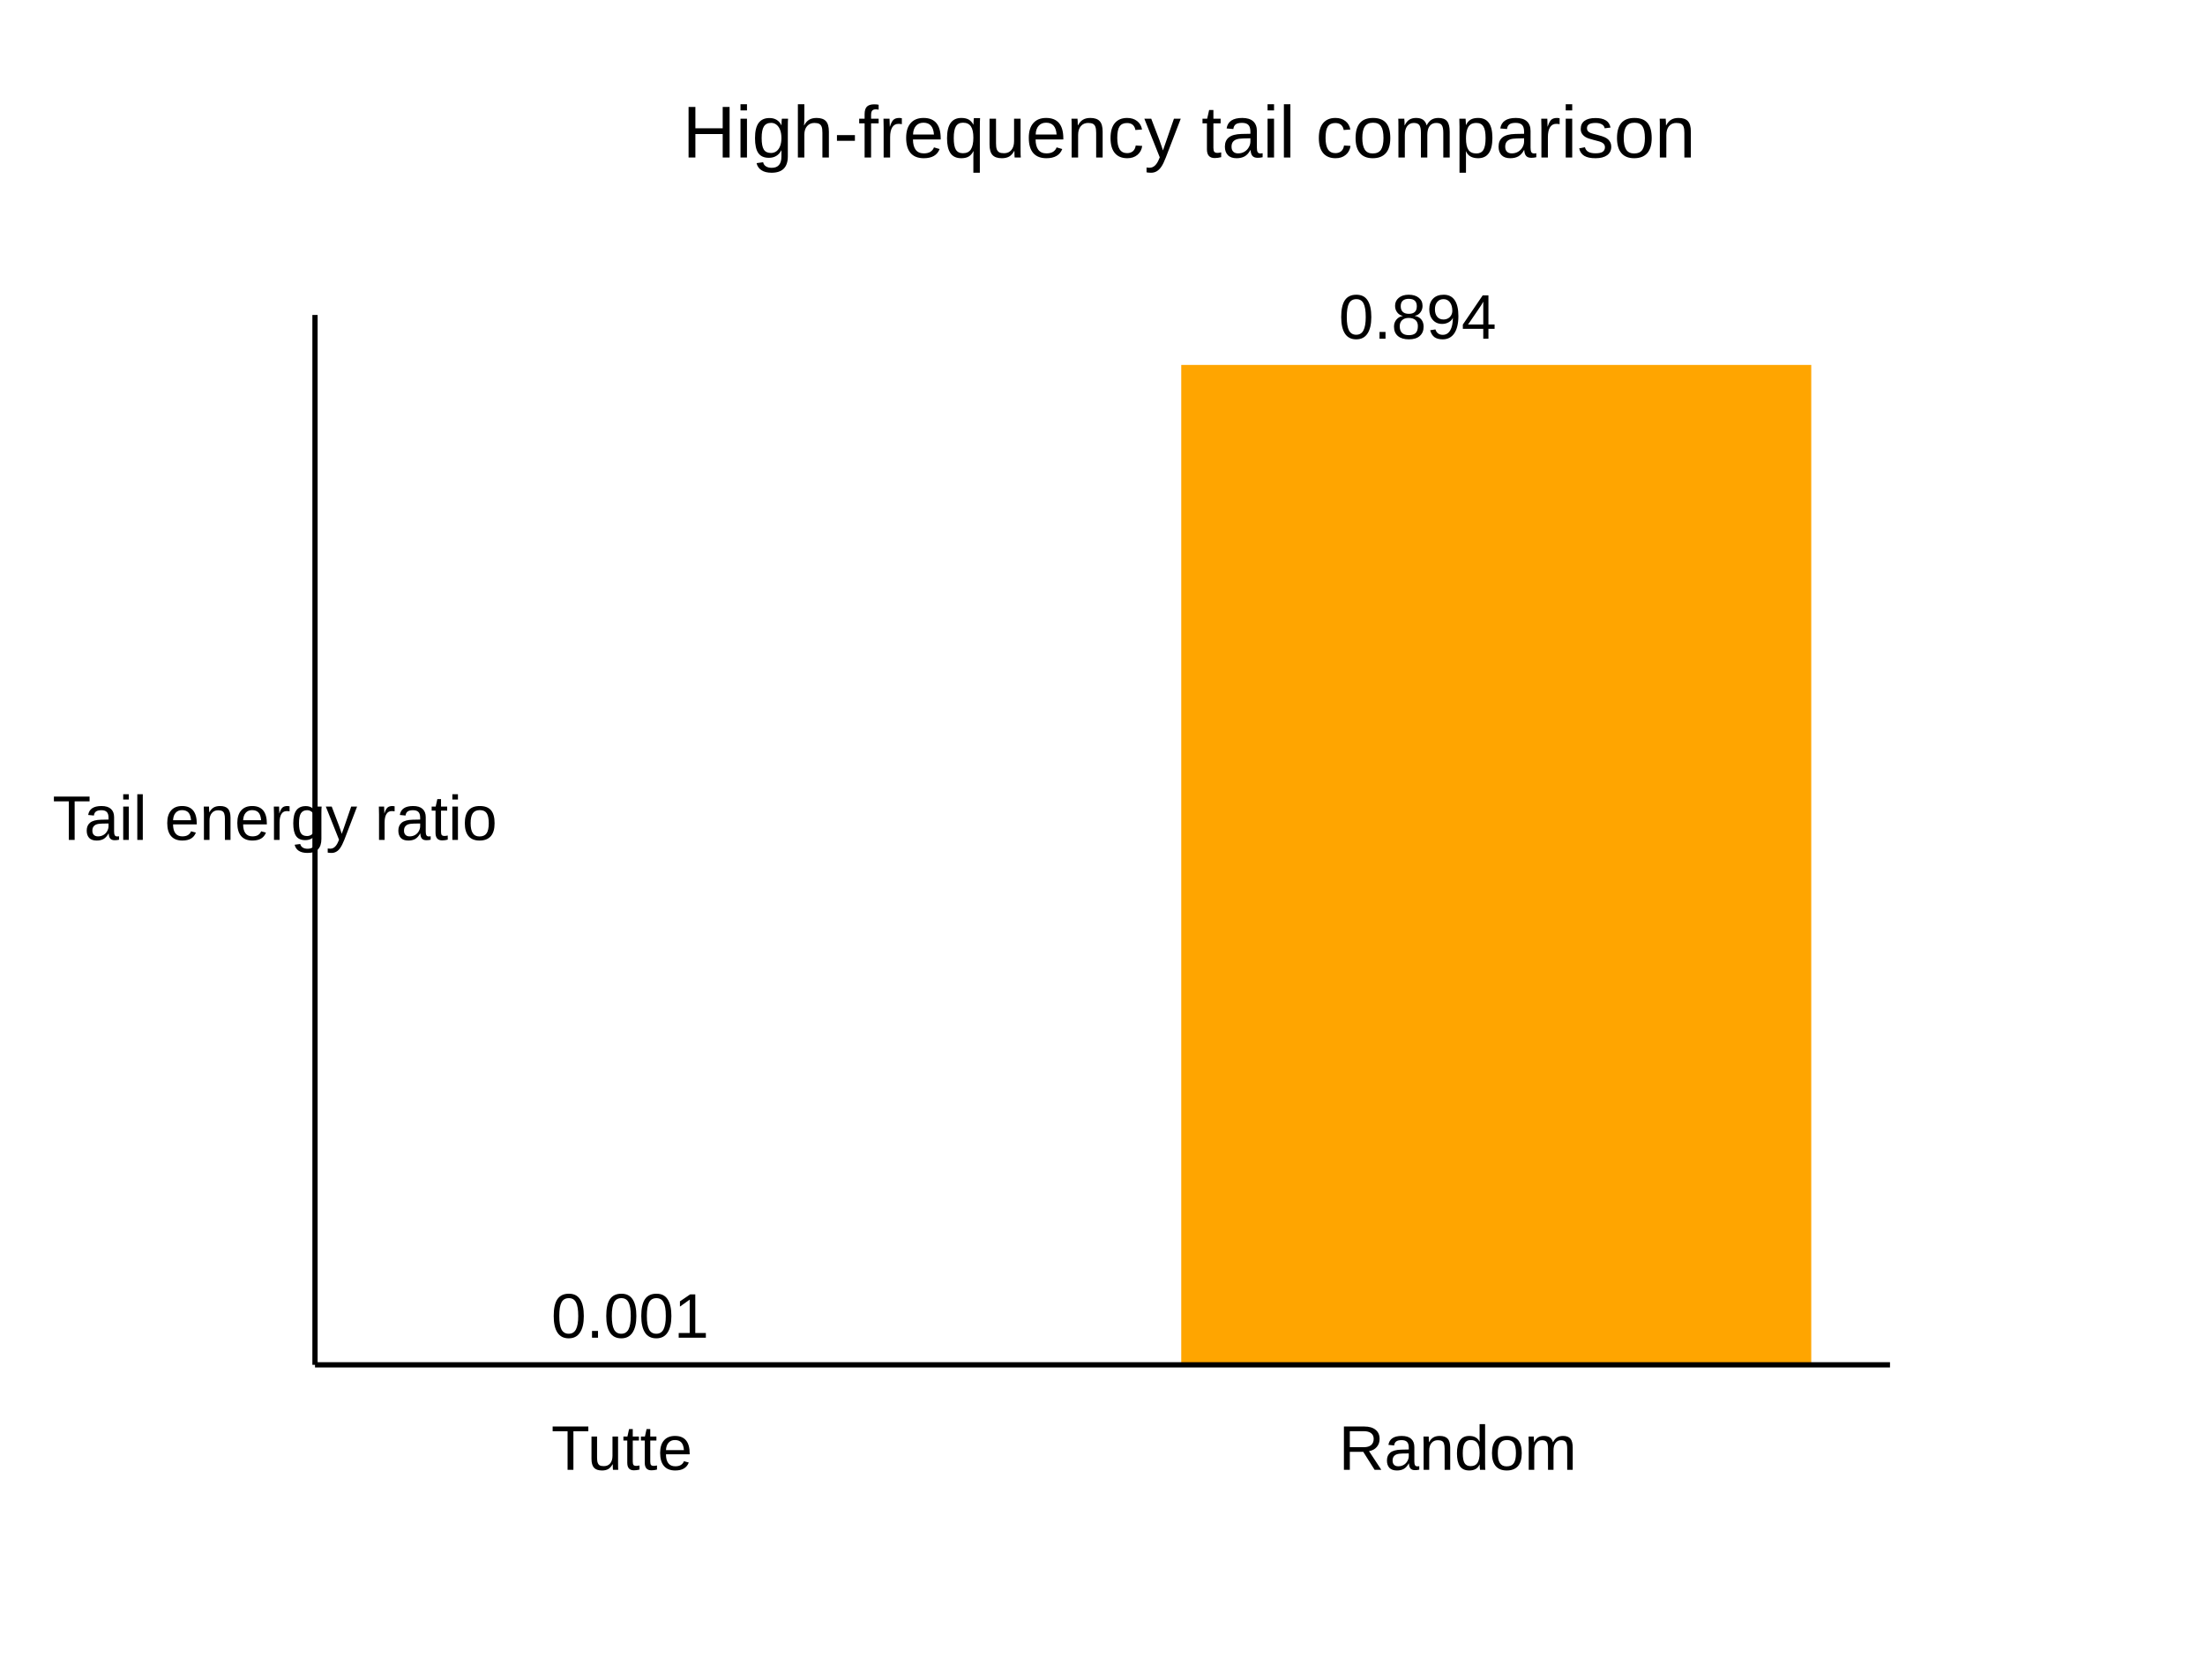
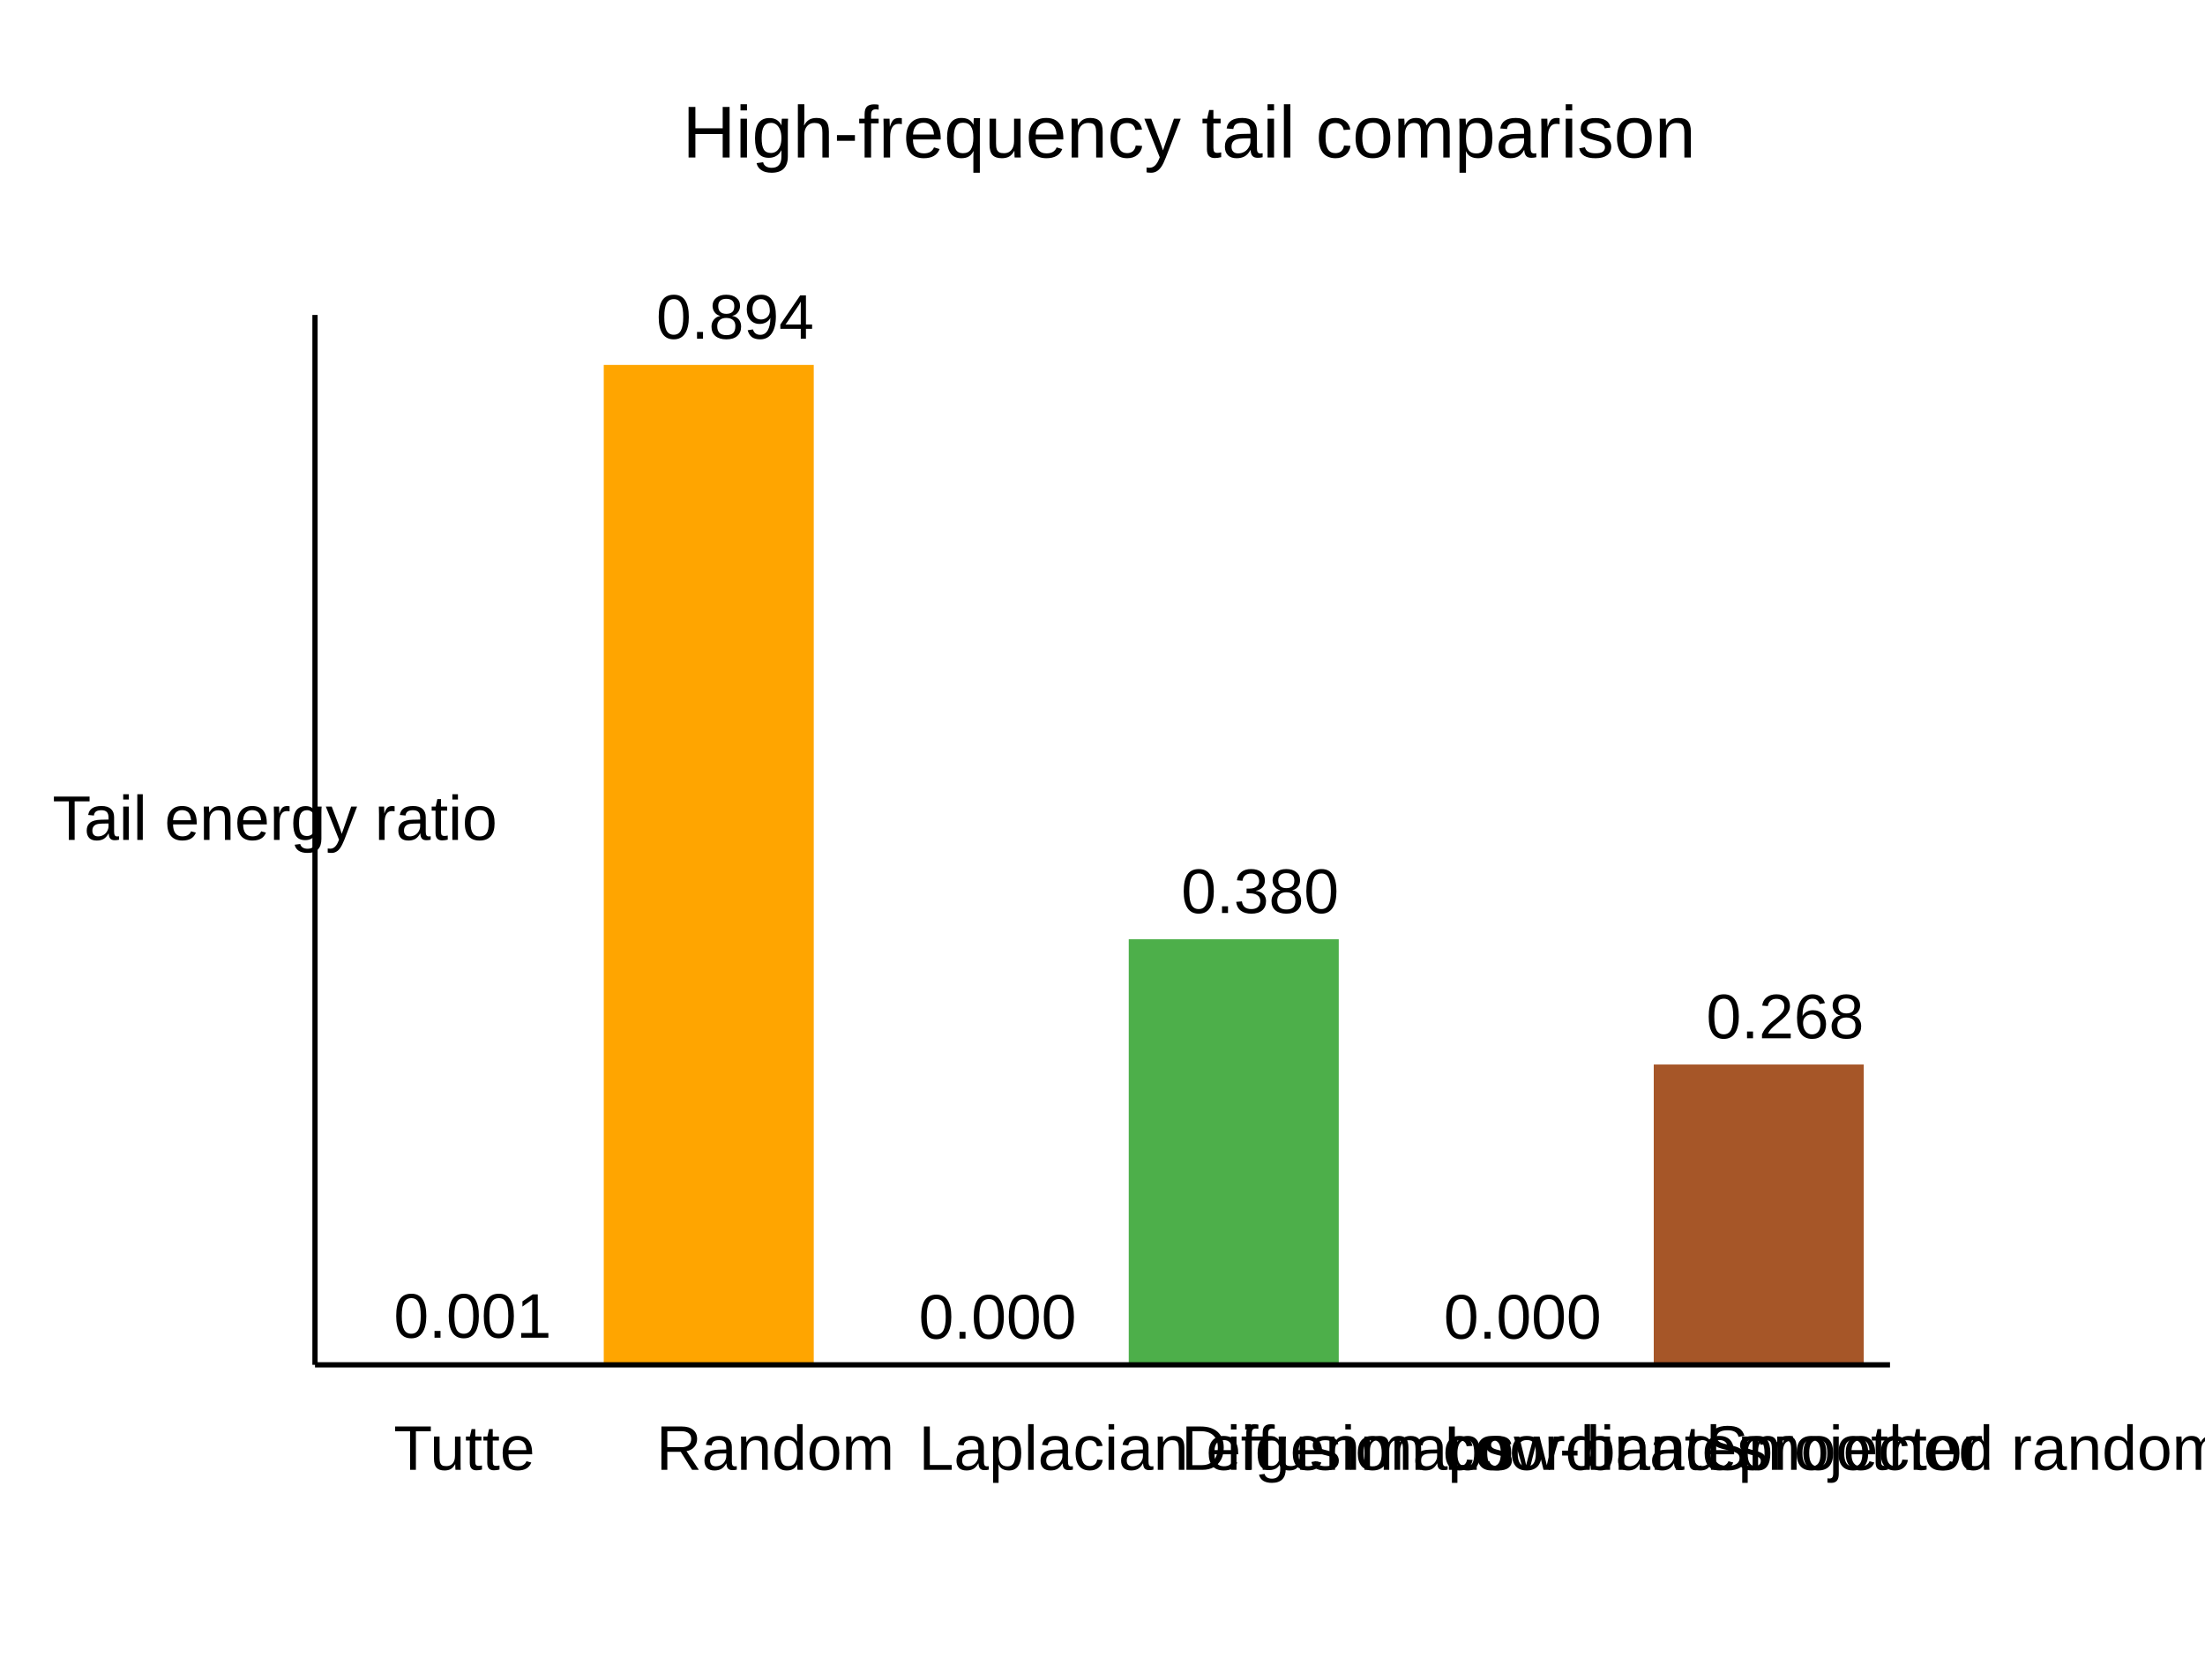
<svg xmlns="http://www.w3.org/2000/svg" width="420" height="320" viewBox="0 0 420 320">
-   <rect x="75.00" y="259.83" width="120.00" height="0.17" fill="#4169E1" />
-   <text x="105.00" y="280.00" font-size="12" font-family="Arial, sans-serif">Tutte</text>
-   <text x="105.00" y="254.83" font-size="12" font-family="Arial, sans-serif">0.001</text>
-   <rect x="225.00" y="69.52" width="120.00" height="190.48" fill="#FFA500" />
-   <text x="255.00" y="280.00" font-size="12" font-family="Arial, sans-serif">Random</text>
-   <text x="255.00" y="64.52" font-size="12" font-family="Arial, sans-serif">0.894</text>
+   <rect x="65.00" y="259.83" width="40.00" height="0.17" fill="#4169E1" />
+   <text x="75.00" y="280.00" font-size="12" font-family="Arial, sans-serif">Tutte</text>
+   <text x="75.00" y="254.83" font-size="12" font-family="Arial, sans-serif">0.001</text>
+   <rect x="115.00" y="69.52" width="40.00" height="190.48" fill="#FFA500" />
+   <text x="125.00" y="280.00" font-size="12" font-family="Arial, sans-serif">Random</text>
+   <text x="125.00" y="64.52" font-size="12" font-family="Arial, sans-serif">0.894</text>
+   <rect x="165.00" y="260.00" width="40.00" height="0.00" fill="#E41A1C" />
+   <text x="175.00" y="280.00" font-size="12" font-family="Arial, sans-serif">Laplacian eigenmaps</text>
+   <text x="175.00" y="255.00" font-size="12" font-family="Arial, sans-serif">0.000</text>
+   <rect x="215.00" y="178.93" width="40.00" height="81.07" fill="#4DAF4A" />
+   <text x="225.00" y="280.00" font-size="12" font-family="Arial, sans-serif">Diffusion coordinates</text>
+   <text x="225.00" y="173.93" font-size="12" font-family="Arial, sans-serif">0.380</text>
+   <rect x="265.00" y="260.00" width="40.00" height="0.00" fill="#984EA3" />
+   <text x="275.00" y="280.00" font-size="12" font-family="Arial, sans-serif">Low-band projector</text>
+   <text x="275.00" y="255.00" font-size="12" font-family="Arial, sans-serif">0.000</text>
+   <rect x="315.00" y="202.79" width="40.00" height="57.21" fill="#A65628" />
+   <text x="325.00" y="280.00" font-size="12" font-family="Arial, sans-serif">Smoothed random</text>
+   <text x="325.00" y="197.79" font-size="12" font-family="Arial, sans-serif">0.268</text>
  <line x1="60.00" y1="60.00" x2="60.00" y2="260.00" stroke="black" stroke-width="1.00" />
  <line x1="60.00" y1="260.00" x2="360.00" y2="260.00" stroke="black" stroke-width="1.00" />
  <text x="130.00" y="30.00" font-size="14" font-family="Arial, sans-serif">High-frequency tail comparison</text>
  <text x="10.00" y="160.00" font-size="12" font-family="Arial, sans-serif">Tail energy ratio</text>
</svg>
